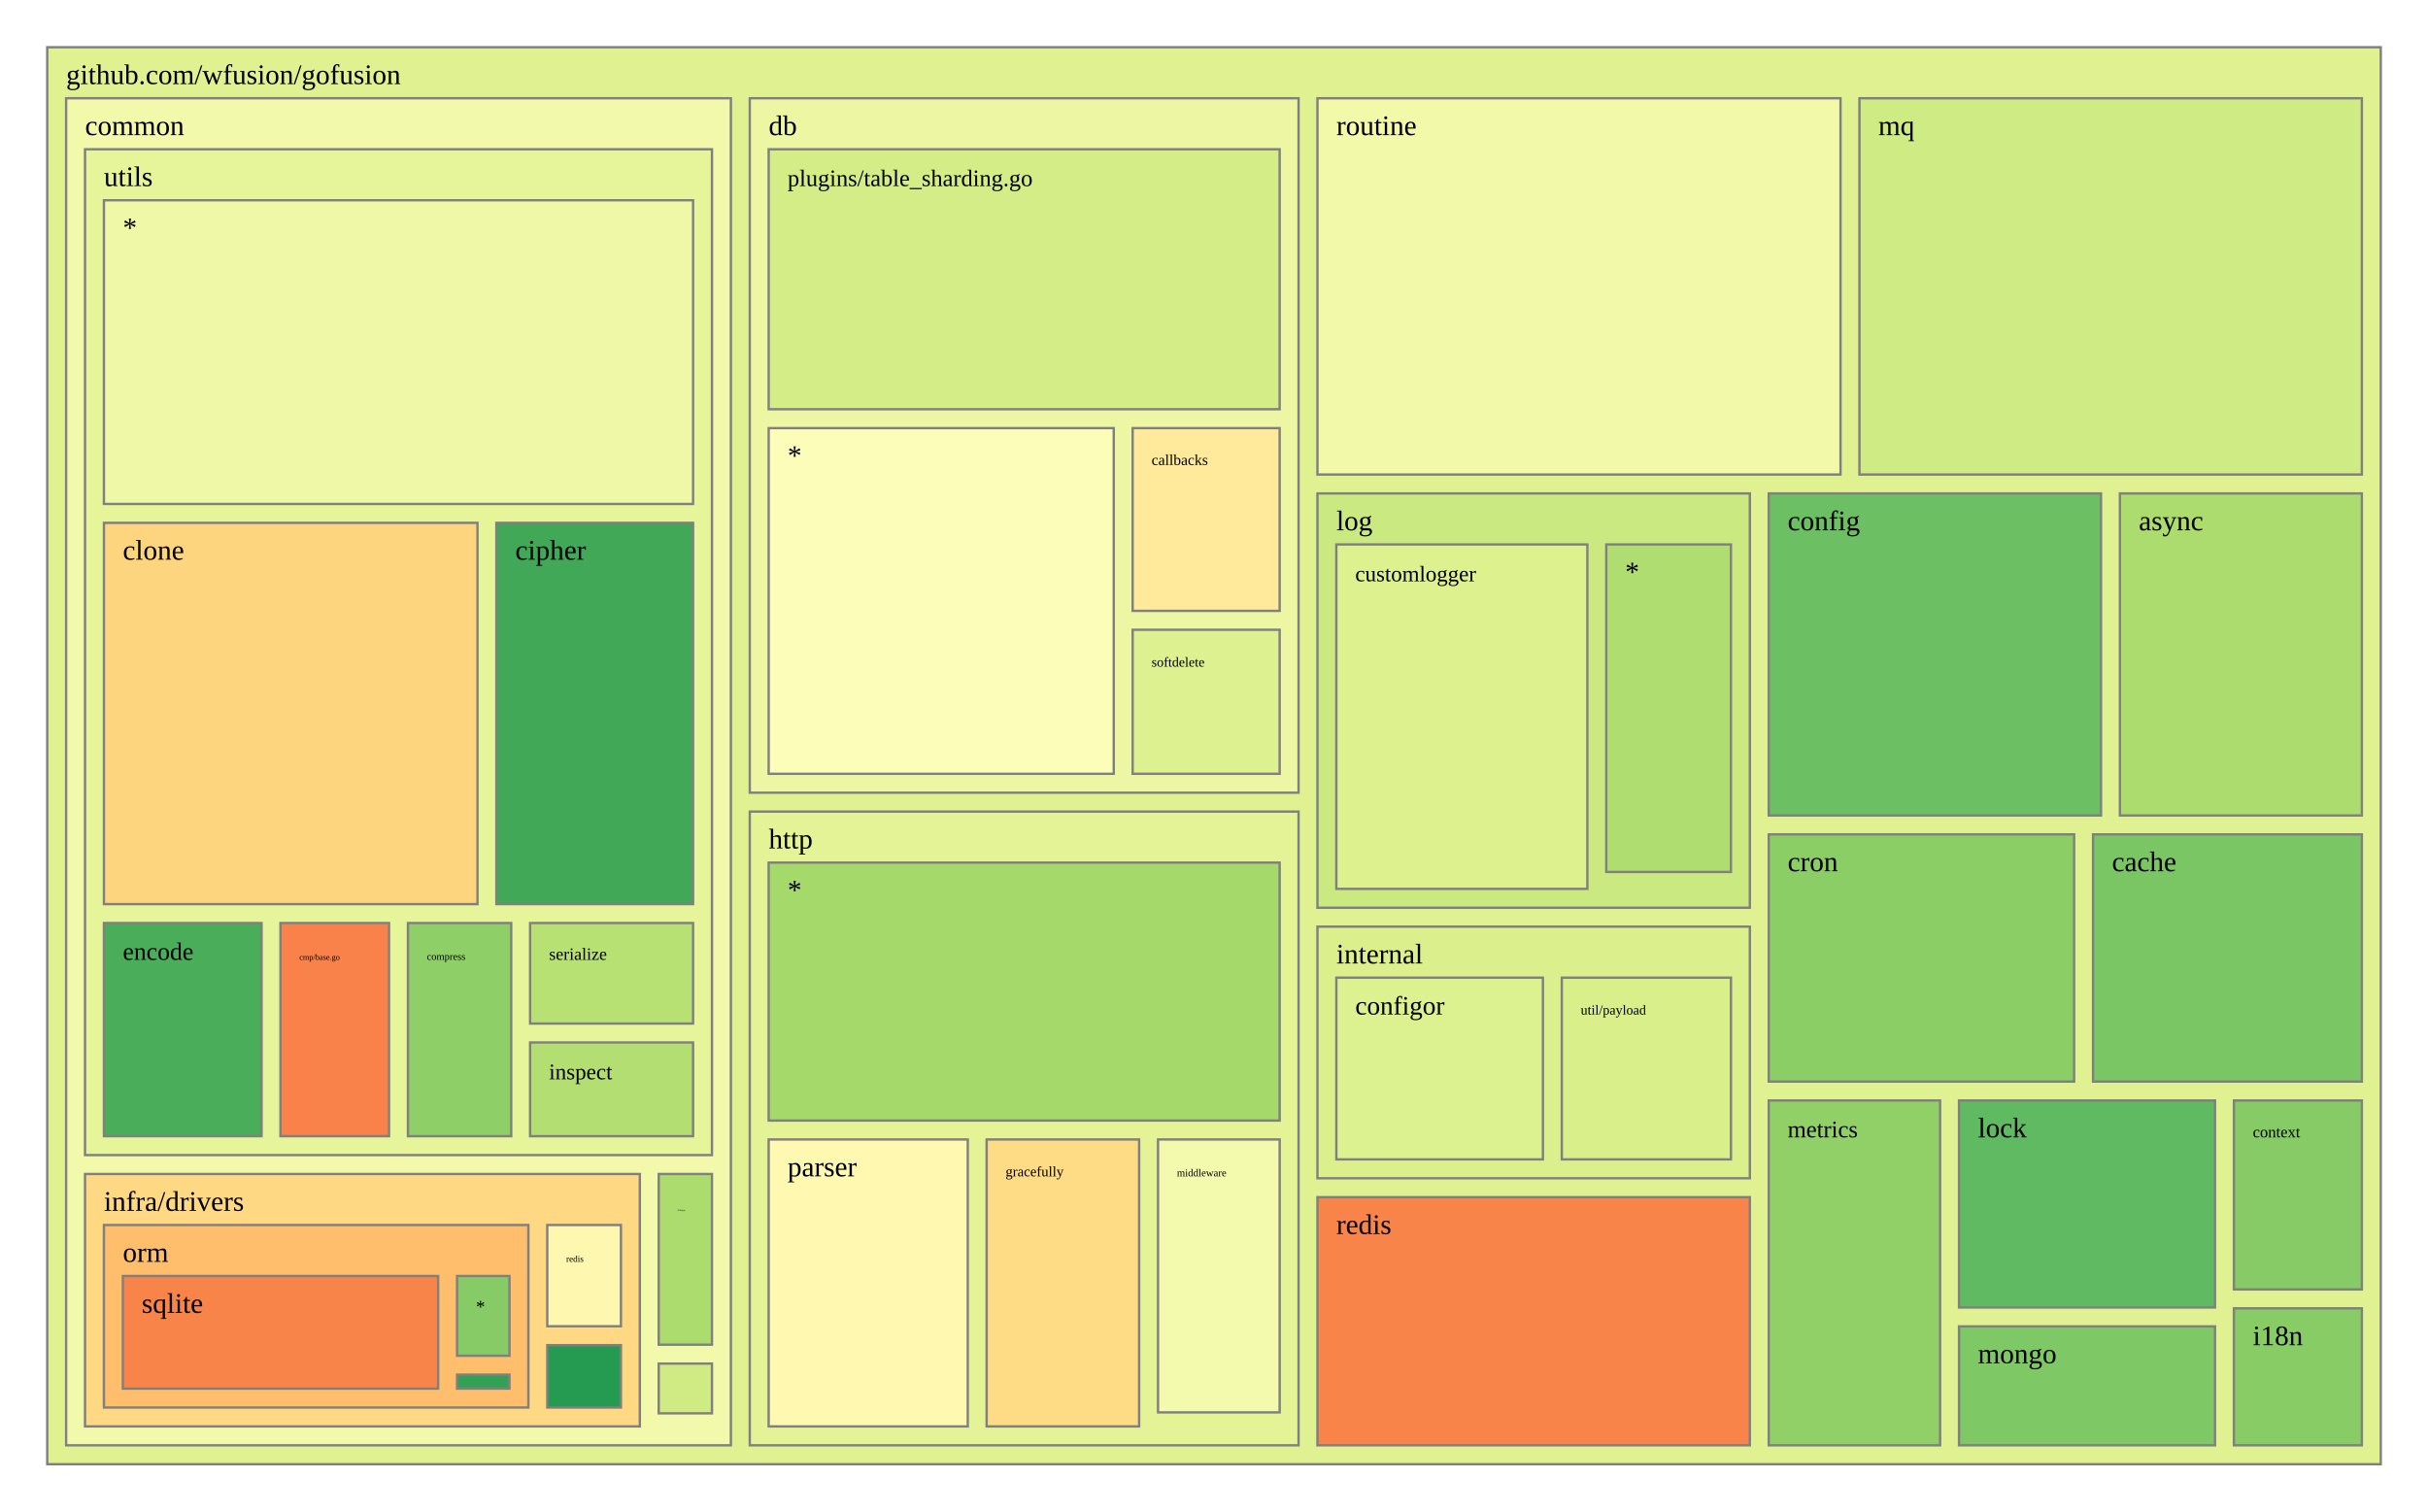
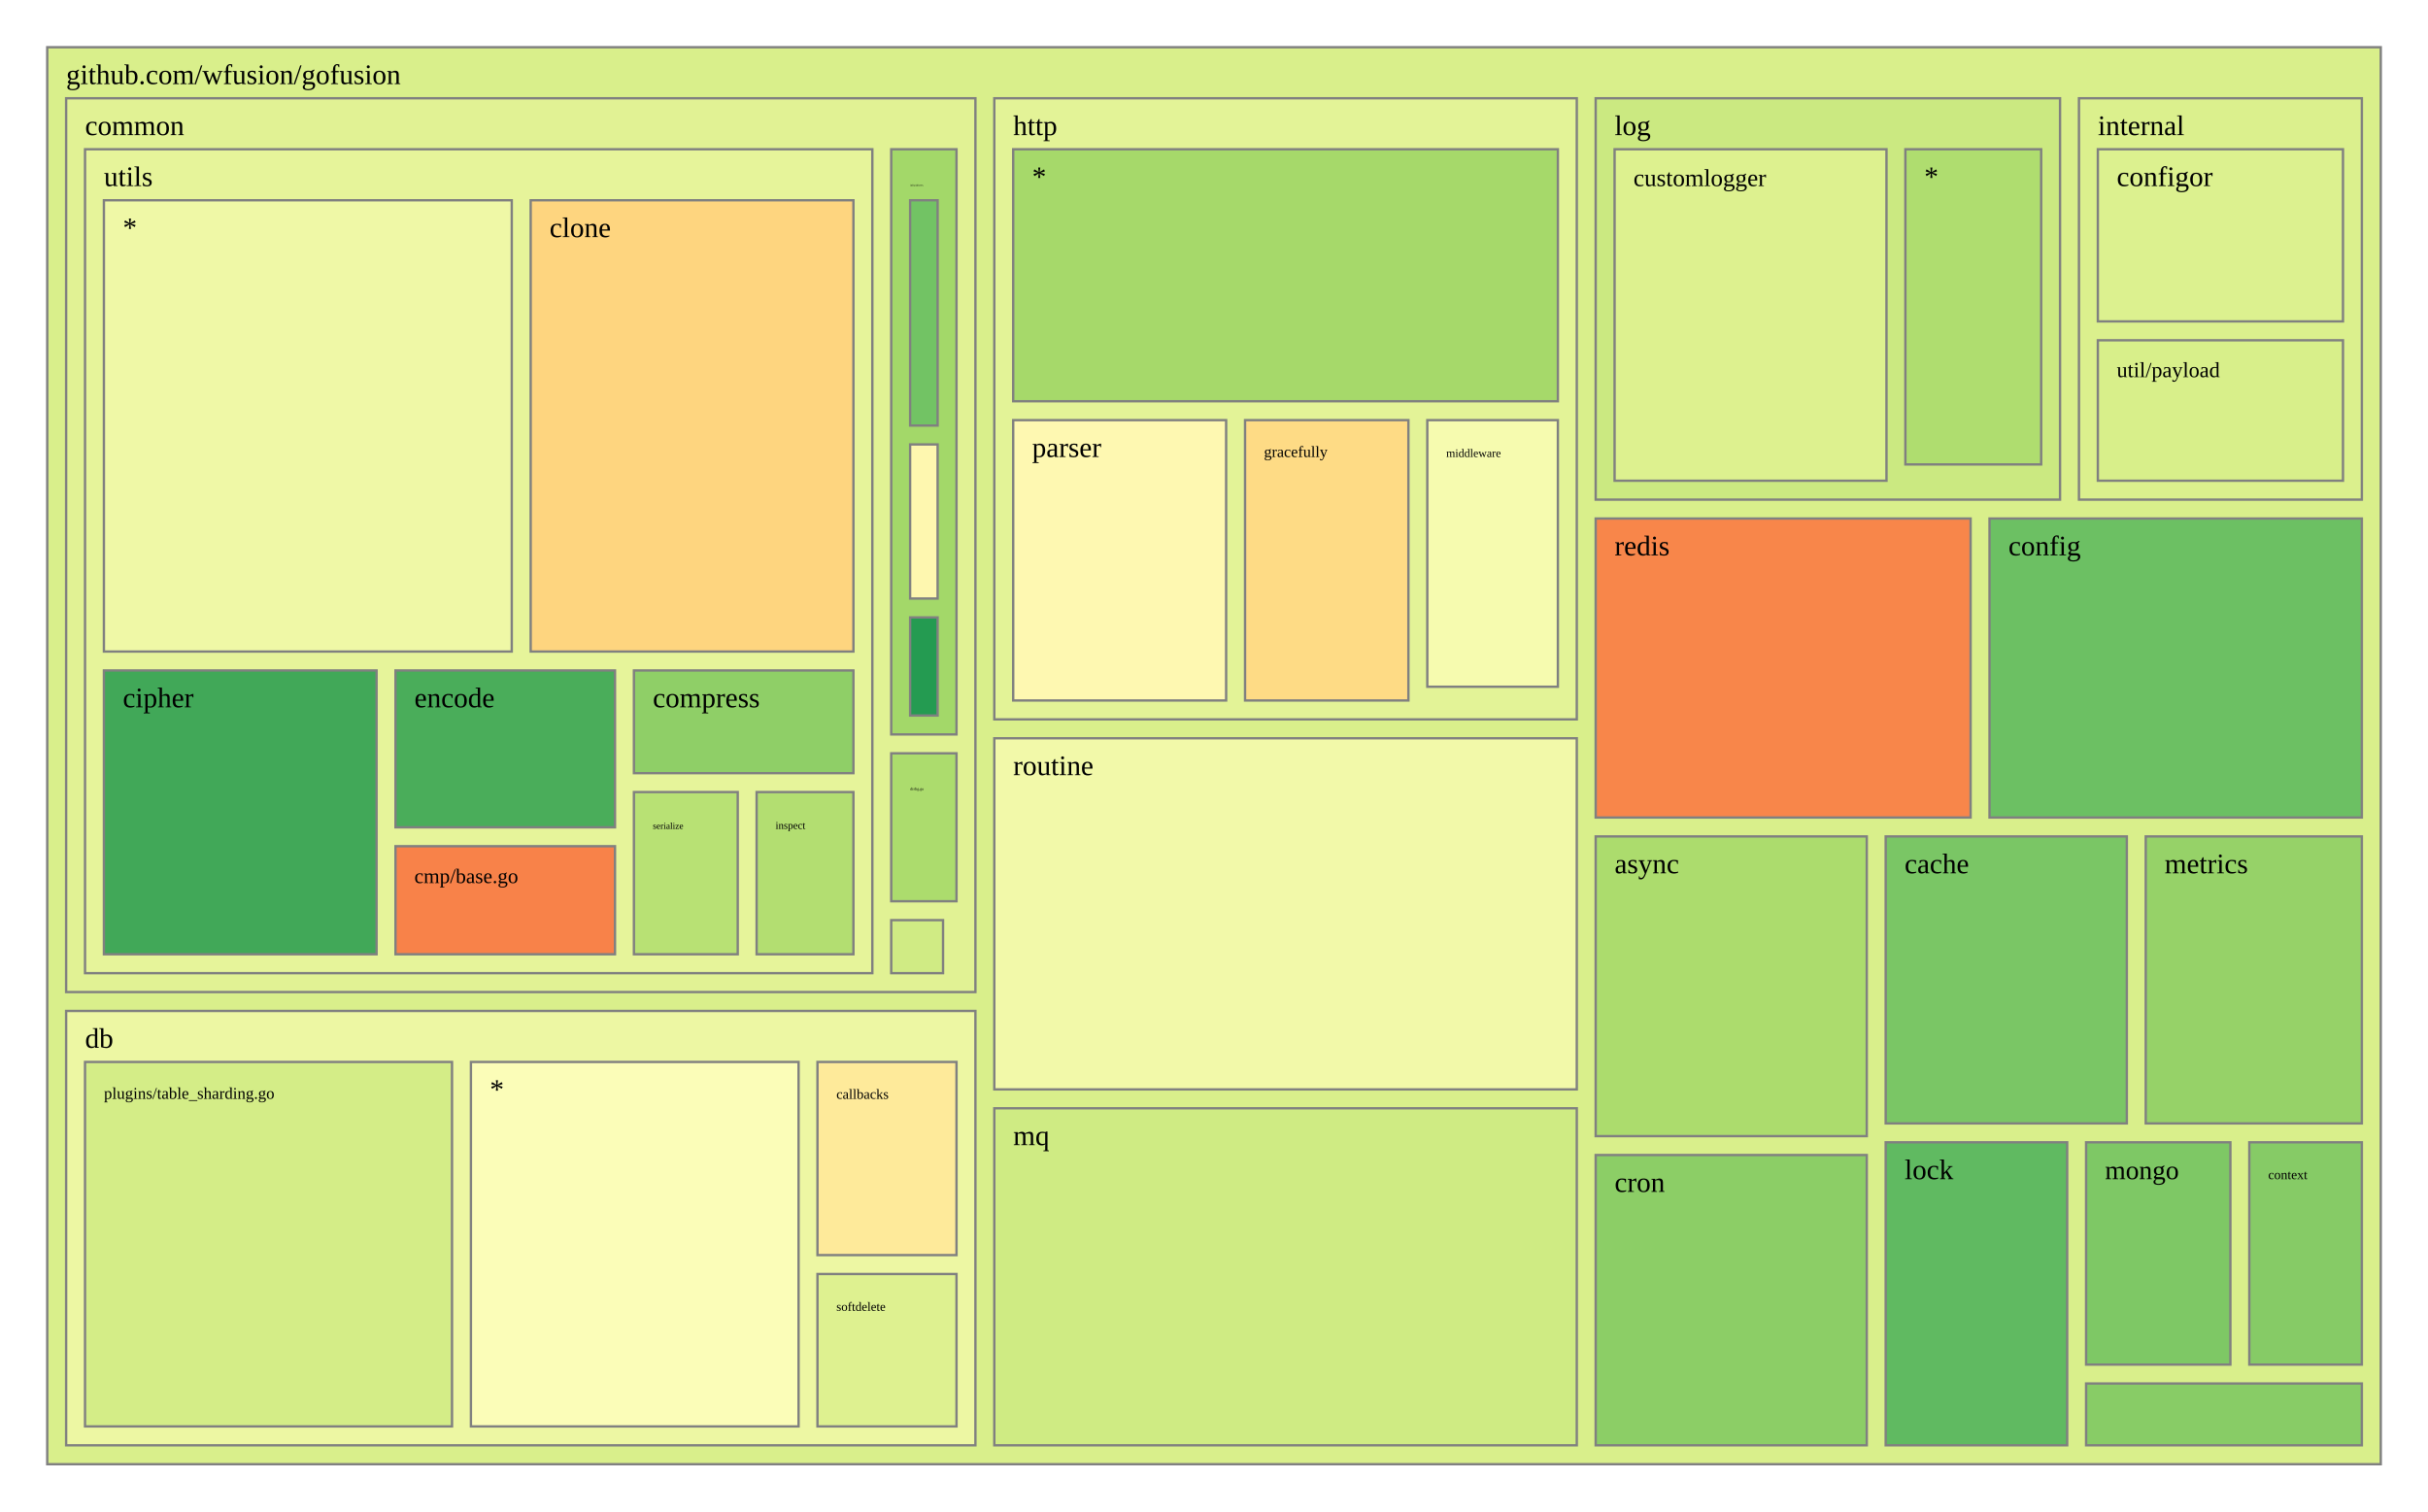
<svg xmlns="http://www.w3.org/2000/svg" viewBox="0 0 1028 640" style="background: white none repeat scroll 0% 0%;">
  <g>
-     <rect x="20" y="20" width="988" height="600" style="fill: rgba(223, 241, 145, 65535);opacity:1;fill-opacity:1;stroke:rgba(128,128,128,65535);stroke-width:1px;stroke-opacity:1;" />
+     <rect x="20" y="20" width="988" height="600" style="fill: rgba(217, 239, 139, 65535);opacity:1;fill-opacity:1;stroke:rgba(128,128,128,65535);stroke-width:1px;stroke-opacity:1;" />
    <text data-notex="1" text-anchor="start" transform="translate(28,35.6) scale(1)" style="font-family: Open Sans, verdana, arial, sans-serif !important; font-size: 12px; fill: rgb(0, 0, 0, 65535); fill-opacity: 1; white-space: pre;" data-math="N">github.com/wfusion/gofusion</text>
  </g>
  <g>
-     <rect x="897.553" y="208.938" width="102.447" height="136.363" style="fill: rgba(172, 220, 109, 65535);opacity:1;fill-opacity:1;stroke:rgba(128,128,128,65535);stroke-width:1px;stroke-opacity:1;" />
-     <text data-notex="1" text-anchor="start" transform="translate(905.5529,224.5378) scale(1)" style="font-family: Open Sans, verdana, arial, sans-serif !important; font-size: 12px; fill: rgb(0, 0, 0, 65535); fill-opacity: 1; white-space: pre;" data-math="N">async</text>
+     <rect x="675.6" y="354.169" width="114.783" height="126.911" style="fill: rgba(172, 220, 109, 65535);opacity:1;fill-opacity:1;stroke:rgba(128,128,128,65535);stroke-width:1px;stroke-opacity:1;" />
+     <text data-notex="1" text-anchor="start" transform="translate(683.5999,369.769) scale(1)" style="font-family: Open Sans, verdana, arial, sans-serif !important; font-size: 12px; fill: rgb(0, 0, 0, 65535); fill-opacity: 1; white-space: pre;" data-math="N">async</text>
  </g>
  <g>
-     <rect x="886.182" y="353.301" width="113.818" height="104.687" style="fill: rgba(122, 198, 101, 65535);opacity:1;fill-opacity:1;stroke:rgba(128,128,128,65535);stroke-width:1px;stroke-opacity:1;" />
-     <text data-notex="1" text-anchor="start" transform="translate(894.1815,368.9011) scale(1)" style="font-family: Open Sans, verdana, arial, sans-serif !important; font-size: 12px; fill: rgb(0, 0, 0, 65535); fill-opacity: 1; white-space: pre;" data-math="N">cache</text>
+     <rect x="798.383" y="354.169" width="102.106" height="121.525" style="fill: rgba(122, 198, 101, 65535);opacity:1;fill-opacity:1;stroke:rgba(128,128,128,65535);stroke-width:1px;stroke-opacity:1;" />
+     <text data-notex="1" text-anchor="start" transform="translate(806.3833,369.769) scale(1)" style="font-family: Open Sans, verdana, arial, sans-serif !important; font-size: 12px; fill: rgb(0, 0, 0, 65535); fill-opacity: 1; white-space: pre;" data-math="N">cache</text>
  </g>
  <g>
-     <rect x="28" y="41.6" width="281.449" height="570.4" style="fill: rgba(243, 249, 171, 65535);opacity:1;fill-opacity:1;stroke:rgba(128,128,128,65535);stroke-width:1px;stroke-opacity:1;" />
+     <rect x="28" y="41.6" width="384.983" height="378.473" style="fill: rgba(225, 242, 148, 65535);opacity:1;fill-opacity:1;stroke:rgba(128,128,128,65535);stroke-width:1px;stroke-opacity:1;" />
    <text data-notex="1" text-anchor="start" transform="translate(36,57.2) scale(1)" style="font-family: Open Sans, verdana, arial, sans-serif !important; font-size: 12px; fill: rgb(0, 0, 0, 65535); fill-opacity: 1; white-space: pre;" data-math="N">common</text>
  </g>
  <g>
-     <rect x="748.874" y="208.938" width="140.679" height="136.363" style="fill: rgba(108, 192, 99, 65535);opacity:1;fill-opacity:1;stroke:rgba(128,128,128,65535);stroke-width:1px;stroke-opacity:1;" />
-     <text data-notex="1" text-anchor="start" transform="translate(756.8741,224.5378) scale(1)" style="font-family: Open Sans, verdana, arial, sans-serif !important; font-size: 12px; fill: rgb(0, 0, 0, 65535); fill-opacity: 1; white-space: pre;" data-math="N">config</text>
+     <rect x="842.346" y="219.558" width="157.654" height="126.611" style="fill: rgba(108, 192, 99, 65535);opacity:1;fill-opacity:1;stroke:rgba(128,128,128,65535);stroke-width:1px;stroke-opacity:1;" />
+     <text data-notex="1" text-anchor="start" transform="translate(850.346,235.1579) scale(1)" style="font-family: Open Sans, verdana, arial, sans-serif !important; font-size: 12px; fill: rgb(0, 0, 0, 65535); fill-opacity: 1; white-space: pre;" data-math="N">config</text>
  </g>
  <g>
-     <rect x="945.822" y="465.988" width="54.178" height="80.007" style="fill: rgba(134, 203, 102, 65535);opacity:1;fill-opacity:1;stroke:rgba(128,128,128,65535);stroke-width:1px;stroke-opacity:1;" />
-     <text data-notex="1" text-anchor="start" transform="translate(953.822,481.5882) scale(0.568125)" style="font-family: Open Sans, verdana, arial, sans-serif !important; font-size: 12px; fill: rgb(0, 0, 0, 65535); fill-opacity: 1; white-space: pre;" data-math="N">context</text>
+     <rect x="952.336" y="483.694" width="47.664" height="94.131" style="fill: rgba(134, 203, 102, 65535);opacity:1;fill-opacity:1;stroke:rgba(128,128,128,65535);stroke-width:1px;stroke-opacity:1;" />
+     <text data-notex="1" text-anchor="start" transform="translate(960.3364,499.2944) scale(0.471185)" style="font-family: Open Sans, verdana, arial, sans-serif !important; font-size: 12px; fill: rgb(0, 0, 0, 65535); fill-opacity: 1; white-space: pre;" data-math="N">context</text>
  </g>
  <g>
-     <rect x="748.874" y="353.301" width="129.307" height="104.687" style="fill: rgba(140, 206, 102, 65535);opacity:1;fill-opacity:1;stroke:rgba(128,128,128,65535);stroke-width:1px;stroke-opacity:1;" />
-     <text data-notex="1" text-anchor="start" transform="translate(756.8741,368.9011) scale(1)" style="font-family: Open Sans, verdana, arial, sans-serif !important; font-size: 12px; fill: rgb(0, 0, 0, 65535); fill-opacity: 1; white-space: pre;" data-math="N">cron</text>
+     <rect x="675.6" y="489.08" width="114.783" height="122.92" style="fill: rgba(140, 206, 102, 65535);opacity:1;fill-opacity:1;stroke:rgba(128,128,128,65535);stroke-width:1px;stroke-opacity:1;" />
+     <text data-notex="1" text-anchor="start" transform="translate(683.5999,504.6802) scale(1)" style="font-family: Open Sans, verdana, arial, sans-serif !important; font-size: 12px; fill: rgb(0, 0, 0, 65535); fill-opacity: 1; white-space: pre;" data-math="N">cron</text>
  </g>
  <g>
-     <rect x="317.449" y="41.6" width="232.351" height="294.056" style="fill: rgba(237, 247, 163, 65535);opacity:1;fill-opacity:1;stroke:rgba(128,128,128,65535);stroke-width:1px;stroke-opacity:1;" />
-     <text data-notex="1" text-anchor="start" transform="translate(325.4491,57.2) scale(1)" style="font-family: Open Sans, verdana, arial, sans-serif !important; font-size: 12px; fill: rgb(0, 0, 0, 65535); fill-opacity: 1; white-space: pre;" data-math="N">db</text>
+     <rect x="28" y="428.073" width="384.983" height="183.927" style="fill: rgba(237, 247, 163, 65535);opacity:1;fill-opacity:1;stroke:rgba(128,128,128,65535);stroke-width:1px;stroke-opacity:1;" />
+     <text data-notex="1" text-anchor="start" transform="translate(36,443.673) scale(1)" style="font-family: Open Sans, verdana, arial, sans-serif !important; font-size: 12px; fill: rgb(0, 0, 0, 65535); fill-opacity: 1; white-space: pre;" data-math="N">db</text>
  </g>
  <g>
-     <rect x="317.449" y="343.656" width="232.351" height="268.344" style="fill: rgba(227, 243, 150, 65535);opacity:1;fill-opacity:1;stroke:rgba(128,128,128,65535);stroke-width:1px;stroke-opacity:1;" />
-     <text data-notex="1" text-anchor="start" transform="translate(325.4491,359.2555) scale(1)" style="font-family: Open Sans, verdana, arial, sans-serif !important; font-size: 12px; fill: rgb(0, 0, 0, 65535); fill-opacity: 1; white-space: pre;" data-math="N">http</text>
+     <rect x="420.983" y="41.6" width="246.617" height="263.011" style="fill: rgba(227, 243, 151, 65535);opacity:1;fill-opacity:1;stroke:rgba(128,128,128,65535);stroke-width:1px;stroke-opacity:1;" />
+     <text data-notex="1" text-anchor="start" transform="translate(428.9829,57.2) scale(1)" style="font-family: Open Sans, verdana, arial, sans-serif !important; font-size: 12px; fill: rgb(0, 0, 0, 65535); fill-opacity: 1; white-space: pre;" data-math="N">http</text>
  </g>
  <g>
-     <rect x="945.822" y="553.995" width="54.178" height="58.005" style="fill: rgba(136, 204, 102, 65535);opacity:1;fill-opacity:1;stroke:rgba(128,128,128,65535);stroke-width:1px;stroke-opacity:1;" />
-     <text data-notex="1" text-anchor="start" transform="translate(953.822,569.595) scale(0.994218)" style="font-family: Open Sans, verdana, arial, sans-serif !important; font-size: 12px; fill: rgb(0, 0, 0, 65535); fill-opacity: 1; white-space: pre;" data-math="N">i18n</text>
+     <rect x="883.237" y="585.825" width="116.763" height="26.175" style="fill: rgba(136, 204, 102, 65535);opacity:1;fill-opacity:1;stroke:rgba(128,128,128,65535);stroke-width:1px;stroke-opacity:1;" />
  </g>
  <g>
-     <rect x="557.8" y="392.373" width="183.074" height="106.554" style="fill: rgba(219, 240, 141, 65535);opacity:1;fill-opacity:1;stroke:rgba(128,128,128,65535);stroke-width:1px;stroke-opacity:1;" />
-     <text data-notex="1" text-anchor="start" transform="translate(565.8003,407.9728) scale(1)" style="font-family: Open Sans, verdana, arial, sans-serif !important; font-size: 12px; fill: rgb(0, 0, 0, 65535); fill-opacity: 1; white-space: pre;" data-math="N">internal</text>
+     <rect x="880.217" y="41.6" width="119.783" height="169.958" style="fill: rgba(219, 240, 141, 65535);opacity:1;fill-opacity:1;stroke:rgba(128,128,128,65535);stroke-width:1px;stroke-opacity:1;" />
+     <text data-notex="1" text-anchor="start" transform="translate(888.2173,57.2) scale(1)" style="font-family: Open Sans, verdana, arial, sans-serif !important; font-size: 12px; fill: rgb(0, 0, 0, 65535); fill-opacity: 1; white-space: pre;" data-math="N">internal</text>
  </g>
  <g>
-     <rect x="829.43" y="465.988" width="108.392" height="87.649" style="fill: rgba(96, 186, 97, 65535);opacity:1;fill-opacity:1;stroke:rgba(128,128,128,65535);stroke-width:1px;stroke-opacity:1;" />
-     <text data-notex="1" text-anchor="start" transform="translate(837.4298,481.5882) scale(1)" style="font-family: Open Sans, verdana, arial, sans-serif !important; font-size: 12px; fill: rgb(0, 0, 0, 65535); fill-opacity: 1; white-space: pre;" data-math="N">lock</text>
+     <rect x="798.383" y="483.694" width="76.853" height="128.306" style="fill: rgba(96, 186, 97, 65535);opacity:1;fill-opacity:1;stroke:rgba(128,128,128,65535);stroke-width:1px;stroke-opacity:1;" />
+     <text data-notex="1" text-anchor="start" transform="translate(806.3833,499.2944) scale(1)" style="font-family: Open Sans, verdana, arial, sans-serif !important; font-size: 12px; fill: rgb(0, 0, 0, 65535); fill-opacity: 1; white-space: pre;" data-math="N">lock</text>
  </g>
  <g>
-     <rect x="557.8" y="208.938" width="183.074" height="175.435" style="fill: rgba(203, 233, 129, 65535);opacity:1;fill-opacity:1;stroke:rgba(128,128,128,65535);stroke-width:1px;stroke-opacity:1;" />
-     <text data-notex="1" text-anchor="start" transform="translate(565.8003,224.5378) scale(1)" style="font-family: Open Sans, verdana, arial, sans-serif !important; font-size: 12px; fill: rgb(0, 0, 0, 65535); fill-opacity: 1; white-space: pre;" data-math="N">log</text>
+     <rect x="675.6" y="41.6" width="196.617" height="169.958" style="fill: rgba(203, 233, 129, 65535);opacity:1;fill-opacity:1;stroke:rgba(128,128,128,65535);stroke-width:1px;stroke-opacity:1;" />
+     <text data-notex="1" text-anchor="start" transform="translate(683.5999,57.2) scale(1)" style="font-family: Open Sans, verdana, arial, sans-serif !important; font-size: 12px; fill: rgb(0, 0, 0, 65535); fill-opacity: 1; white-space: pre;" data-math="N">log</text>
  </g>
  <g>
-     <rect x="748.874" y="465.988" width="72.556" height="146.012" style="fill: rgba(145, 208, 103, 65535);opacity:1;fill-opacity:1;stroke:rgba(128,128,128,65535);stroke-width:1px;stroke-opacity:1;" />
-     <text data-notex="1" text-anchor="start" transform="translate(756.8741,481.5882) scale(0.841603)" style="font-family: Open Sans, verdana, arial, sans-serif !important; font-size: 12px; fill: rgb(0, 0, 0, 65535); fill-opacity: 1; white-space: pre;" data-math="N">metrics</text>
+     <rect x="908.489" y="354.169" width="91.511" height="121.525" style="fill: rgba(150, 210, 104, 65535);opacity:1;fill-opacity:1;stroke:rgba(128,128,128,65535);stroke-width:1px;stroke-opacity:1;" />
+     <text data-notex="1" text-anchor="start" transform="translate(916.4888,369.769) scale(1)" style="font-family: Open Sans, verdana, arial, sans-serif !important; font-size: 12px; fill: rgb(0, 0, 0, 65535); fill-opacity: 1; white-space: pre;" data-math="N">metrics</text>
  </g>
  <g>
-     <rect x="829.43" y="561.638" width="108.392" height="50.362" style="fill: rgba(126, 200, 101, 65535);opacity:1;fill-opacity:1;stroke:rgba(128,128,128,65535);stroke-width:1px;stroke-opacity:1;" />
-     <text data-notex="1" text-anchor="start" transform="translate(837.4298,577.2376) scale(1)" style="font-family: Open Sans, verdana, arial, sans-serif !important; font-size: 12px; fill: rgb(0, 0, 0, 65535); fill-opacity: 1; white-space: pre;" data-math="N">mongo</text>
+     <rect x="883.237" y="483.694" width="61.1" height="94.131" style="fill: rgba(126, 200, 101, 65535);opacity:1;fill-opacity:1;stroke:rgba(128,128,128,65535);stroke-width:1px;stroke-opacity:1;" />
+     <text data-notex="1" text-anchor="start" transform="translate(891.2367,499.2944) scale(0.939577)" style="font-family: Open Sans, verdana, arial, sans-serif !important; font-size: 12px; fill: rgb(0, 0, 0, 65535); fill-opacity: 1; white-space: pre;" data-math="N">mongo</text>
  </g>
  <g>
-     <rect x="787.27" y="41.6" width="212.73" height="159.338" style="fill: rgba(207, 235, 131, 65535);opacity:1;fill-opacity:1;stroke:rgba(128,128,128,65535);stroke-width:1px;stroke-opacity:1;" />
-     <text data-notex="1" text-anchor="start" transform="translate(795.2696,57.2) scale(1)" style="font-family: Open Sans, verdana, arial, sans-serif !important; font-size: 12px; fill: rgb(0, 0, 0, 65535); fill-opacity: 1; white-space: pre;" data-math="N">mq</text>
+     <rect x="420.983" y="469.289" width="246.617" height="142.711" style="fill: rgba(207, 235, 131, 65535);opacity:1;fill-opacity:1;stroke:rgba(128,128,128,65535);stroke-width:1px;stroke-opacity:1;" />
+     <text data-notex="1" text-anchor="start" transform="translate(428.9829,484.8888) scale(1)" style="font-family: Open Sans, verdana, arial, sans-serif !important; font-size: 12px; fill: rgb(0, 0, 0, 65535); fill-opacity: 1; white-space: pre;" data-math="N">mq</text>
  </g>
  <g>
-     <rect x="557.8" y="506.927" width="183.074" height="105.073" style="fill: rgba(248, 132, 73, 65535);opacity:1;fill-opacity:1;stroke:rgba(128,128,128,65535);stroke-width:1px;stroke-opacity:1;" />
-     <text data-notex="1" text-anchor="start" transform="translate(565.8003,522.527) scale(1)" style="font-family: Open Sans, verdana, arial, sans-serif !important; font-size: 12px; fill: rgb(0, 0, 0, 65535); fill-opacity: 1; white-space: pre;" data-math="N">redis</text>
+     <rect x="675.6" y="219.558" width="158.746" height="126.611" style="fill: rgba(248, 134, 74, 65535);opacity:1;fill-opacity:1;stroke:rgba(128,128,128,65535);stroke-width:1px;stroke-opacity:1;" />
+     <text data-notex="1" text-anchor="start" transform="translate(683.5999,235.1579) scale(1)" style="font-family: Open Sans, verdana, arial, sans-serif !important; font-size: 12px; fill: rgb(0, 0, 0, 65535); fill-opacity: 1; white-space: pre;" data-math="N">redis</text>
  </g>
  <g>
-     <rect x="557.8" y="41.6" width="221.469" height="159.338" style="fill: rgba(242, 249, 169, 65535);opacity:1;fill-opacity:1;stroke:rgba(128,128,128,65535);stroke-width:1px;stroke-opacity:1;" />
-     <text data-notex="1" text-anchor="start" transform="translate(565.8003,57.2) scale(1)" style="font-family: Open Sans, verdana, arial, sans-serif !important; font-size: 12px; fill: rgb(0, 0, 0, 65535); fill-opacity: 1; white-space: pre;" data-math="N">routine</text>
+     <rect x="420.983" y="312.611" width="246.617" height="148.678" style="fill: rgba(242, 249, 169, 65535);opacity:1;fill-opacity:1;stroke:rgba(128,128,128,65535);stroke-width:1px;stroke-opacity:1;" />
+     <text data-notex="1" text-anchor="start" transform="translate(428.9829,328.2107) scale(1)" style="font-family: Open Sans, verdana, arial, sans-serif !important; font-size: 12px; fill: rgb(0, 0, 0, 65535); fill-opacity: 1; white-space: pre;" data-math="N">routine</text>
  </g>
  <g>
-     <rect x="278.902" y="497.106" width="22.547" height="72.287" style="fill: rgba(172, 220, 109, 65535);opacity:1;fill-opacity:1;stroke:rgba(128,128,128,65535);stroke-width:1px;stroke-opacity:1;" />
-     <text data-notex="1" text-anchor="start" transform="translate(286.9023,512.7061) scale(0.075773)" style="font-family: Open Sans, verdana, arial, sans-serif !important; font-size: 12px; fill: rgb(0, 0, 0, 65535); fill-opacity: 1; white-space: pre;" data-math="N">di/dig.go</text>
+     <rect x="377.34" y="318.979" width="27.642" height="62.644" style="fill: rgba(172, 220, 109, 65535);opacity:1;fill-opacity:1;stroke:rgba(128,128,128,65535);stroke-width:1px;stroke-opacity:1;" />
+     <text data-notex="1" text-anchor="start" transform="translate(385.3404,334.5793) scale(0.134751)" style="font-family: Open Sans, verdana, arial, sans-serif !important; font-size: 12px; fill: rgb(0, 0, 0, 65535); fill-opacity: 1; white-space: pre;" data-math="N">di/dig.go</text>
  </g>
  <g>
-     <rect x="278.902" y="577.393" width="22.547" height="21.07" style="fill: rgba(208, 235, 132, 65535);opacity:1;fill-opacity:1;stroke:rgba(128,128,128,65535);stroke-width:1px;stroke-opacity:1;" />
+     <rect x="377.34" y="389.623" width="21.94" height="22.45" style="fill: rgba(208, 235, 132, 65535);opacity:1;fill-opacity:1;stroke:rgba(128,128,128,65535);stroke-width:1px;stroke-opacity:1;" />
  </g>
  <g>
-     <rect x="36" y="497.106" width="234.902" height="106.894" style="fill: rgba(254, 216, 131, 65535);opacity:1;fill-opacity:1;stroke:rgba(128,128,128,65535);stroke-width:1px;stroke-opacity:1;" />
-     <text data-notex="1" text-anchor="start" transform="translate(44,512.7061) scale(1)" style="font-family: Open Sans, verdana, arial, sans-serif !important; font-size: 12px; fill: rgb(0, 0, 0, 65535); fill-opacity: 1; white-space: pre;" data-math="N">infra/drivers</text>
+     <rect x="377.34" y="63.2" width="27.642" height="247.779" style="fill: rgba(163, 216, 105, 65535);opacity:1;fill-opacity:1;stroke:rgba(128,128,128,65535);stroke-width:1px;stroke-opacity:1;" />
+     <text data-notex="1" text-anchor="start" transform="translate(385.3404,78.8) scale(0.093289)" style="font-family: Open Sans, verdana, arial, sans-serif !important; font-size: 12px; fill: rgb(0, 0, 0, 65535); fill-opacity: 1; white-space: pre;" data-math="N">infra/drivers</text>
  </g>
  <g>
-     <rect x="36" y="63.2" width="265.449" height="425.906" style="fill: rgba(230, 244, 154, 65535);opacity:1;fill-opacity:1;stroke:rgba(128,128,128,65535);stroke-width:1px;stroke-opacity:1;" />
+     <rect x="36" y="63.2" width="333.34" height="348.873" style="fill: rgba(230, 244, 154, 65535);opacity:1;fill-opacity:1;stroke:rgba(128,128,128,65535);stroke-width:1px;stroke-opacity:1;" />
    <text data-notex="1" text-anchor="start" transform="translate(44,78.8) scale(1)" style="font-family: Open Sans, verdana, arial, sans-serif !important; font-size: 12px; fill: rgb(0, 0, 0, 65535); fill-opacity: 1; white-space: pre;" data-math="N">utils</text>
  </g>
  <g>
-     <rect x="479.562" y="181.282" width="62.238" height="77.386" style="fill: rgba(254, 234, 154, 65535);opacity:1;fill-opacity:1;stroke:rgba(128,128,128,65535);stroke-width:1px;stroke-opacity:1;" />
-     <text data-notex="1" text-anchor="start" transform="translate(487.5619,196.8818) scale(0.535167)" style="font-family: Open Sans, verdana, arial, sans-serif !important; font-size: 12px; fill: rgb(0, 0, 0, 65535); fill-opacity: 1; white-space: pre;" data-math="N">callbacks</text>
+     <rect x="346.111" y="449.673" width="58.872" height="81.785" style="fill: rgba(254, 234, 154, 65535);opacity:1;fill-opacity:1;stroke:rgba(128,128,128,65535);stroke-width:1px;stroke-opacity:1;" />
+     <text data-notex="1" text-anchor="start" transform="translate(354.1107,465.273) scale(0.496206)" style="font-family: Open Sans, verdana, arial, sans-serif !important; font-size: 12px; fill: rgb(0, 0, 0, 65535); fill-opacity: 1; white-space: pre;" data-math="N">callbacks</text>
  </g>
  <g>
-     <rect x="325.449" y="63.2" width="216.351" height="110.082" style="fill: rgba(212, 237, 135, 65535);opacity:1;fill-opacity:1;stroke:rgba(128,128,128,65535);stroke-width:1px;stroke-opacity:1;" />
-     <text data-notex="1" text-anchor="start" transform="translate(333.4491,78.8) scale(0.834797)" style="font-family: Open Sans, verdana, arial, sans-serif !important; font-size: 12px; fill: rgb(0, 0, 0, 65535); fill-opacity: 1; white-space: pre;" data-math="N">plugins/table_sharding.go</text>
+     <rect x="36" y="449.673" width="155.384" height="154.327" style="fill: rgba(212, 237, 135, 65535);opacity:1;fill-opacity:1;stroke:rgba(128,128,128,65535);stroke-width:1px;stroke-opacity:1;" />
+     <text data-notex="1" text-anchor="start" transform="translate(44,465.273) scale(0.580766)" style="font-family: Open Sans, verdana, arial, sans-serif !important; font-size: 12px; fill: rgb(0, 0, 0, 65535); fill-opacity: 1; white-space: pre;" data-math="N">plugins/table_sharding.go</text>
  </g>
  <g>
-     <rect x="479.562" y="266.668" width="62.238" height="60.988" style="fill: rgba(222, 241, 144, 65535);opacity:1;fill-opacity:1;stroke:rgba(128,128,128,65535);stroke-width:1px;stroke-opacity:1;" />
-     <text data-notex="1" text-anchor="start" transform="translate(487.5619,282.268) scale(0.48165)" style="font-family: Open Sans, verdana, arial, sans-serif !important; font-size: 12px; fill: rgb(0, 0, 0, 65535); fill-opacity: 1; white-space: pre;" data-math="N">softdelete</text>
+     <rect x="346.111" y="539.458" width="58.872" height="64.542" style="fill: rgba(222, 241, 144, 65535);opacity:1;fill-opacity:1;stroke:rgba(128,128,128,65535);stroke-width:1px;stroke-opacity:1;" />
+     <text data-notex="1" text-anchor="start" transform="translate(354.1107,555.0582) scale(0.446585)" style="font-family: Open Sans, verdana, arial, sans-serif !important; font-size: 12px; fill: rgb(0, 0, 0, 65535); fill-opacity: 1; white-space: pre;" data-math="N">softdelete</text>
  </g>
  <g>
-     <rect x="325.449" y="181.282" width="146.113" height="146.374" style="fill: rgba(251, 253, 184, 65535);opacity:1;fill-opacity:1;stroke:rgba(128,128,128,65535);stroke-width:1px;stroke-opacity:1;" />
-     <text data-notex="1" text-anchor="start" transform="translate(333.4491,196.8818) scale(1)" style="font-family: Open Sans, verdana, arial, sans-serif !important; font-size: 12px; fill: rgb(0, 0, 0, 65535); fill-opacity: 1; white-space: pre;" data-math="N">*</text>
+     <rect x="199.384" y="449.673" width="138.727" height="154.327" style="fill: rgba(251, 253, 184, 65535);opacity:1;fill-opacity:1;stroke:rgba(128,128,128,65535);stroke-width:1px;stroke-opacity:1;" />
+     <text data-notex="1" text-anchor="start" transform="translate(207.3837,465.273) scale(1)" style="font-family: Open Sans, verdana, arial, sans-serif !important; font-size: 12px; fill: rgb(0, 0, 0, 65535); fill-opacity: 1; white-space: pre;" data-math="N">*</text>
  </g>
  <g>
-     <rect x="417.74" y="482.494" width="64.557" height="121.506" style="fill: rgba(254, 219, 133, 65535);opacity:1;fill-opacity:1;stroke:rgba(128,128,128,65535);stroke-width:1px;stroke-opacity:1;" />
-     <text data-notex="1" text-anchor="start" transform="translate(425.7397,498.0942) scale(0.505807)" style="font-family: Open Sans, verdana, arial, sans-serif !important; font-size: 12px; fill: rgb(0, 0, 0, 65535); fill-opacity: 1; white-space: pre;" data-math="N">gracefully</text>
+     <rect x="527.142" y="177.904" width="69.171" height="118.706" style="fill: rgba(254, 219, 133, 65535);opacity:1;fill-opacity:1;stroke:rgba(128,128,128,65535);stroke-width:1px;stroke-opacity:1;" />
+     <text data-notex="1" text-anchor="start" transform="translate(535.142,193.5044) scale(0.553866)" style="font-family: Open Sans, verdana, arial, sans-serif !important; font-size: 12px; fill: rgb(0, 0, 0, 65535); fill-opacity: 1; white-space: pre;" data-math="N">gracefully</text>
  </g>
  <g>
-     <rect x="490.297" y="482.494" width="51.503" height="115.559" style="fill: rgba(244, 250, 173, 65535);opacity:1;fill-opacity:1;stroke:rgba(128,128,128,65535);stroke-width:1px;stroke-opacity:1;" />
-     <text data-notex="1" text-anchor="start" transform="translate(498.2971,498.0942) scale(0.369825)" style="font-family: Open Sans, verdana, arial, sans-serif !important; font-size: 12px; fill: rgb(0, 0, 0, 65535); fill-opacity: 1; white-space: pre;" data-math="N">middleware</text>
+     <rect x="604.313" y="177.904" width="55.287" height="112.888" style="fill: rgba(246, 251, 175, 65535);opacity:1;fill-opacity:1;stroke:rgba(128,128,128,65535);stroke-width:1px;stroke-opacity:1;" />
+     <text data-notex="1" text-anchor="start" transform="translate(612.3131,193.5044) scale(0.409237)" style="font-family: Open Sans, verdana, arial, sans-serif !important; font-size: 12px; fill: rgb(0, 0, 0, 65535); fill-opacity: 1; white-space: pre;" data-math="N">middleware</text>
  </g>
  <g>
-     <rect x="325.449" y="482.494" width="84.291" height="121.506" style="fill: rgba(254, 248, 177, 65535);opacity:1;fill-opacity:1;stroke:rgba(128,128,128,65535);stroke-width:1px;stroke-opacity:1;" />
-     <text data-notex="1" text-anchor="start" transform="translate(333.4491,498.0942) scale(1)" style="font-family: Open Sans, verdana, arial, sans-serif !important; font-size: 12px; fill: rgb(0, 0, 0, 65535); fill-opacity: 1; white-space: pre;" data-math="N">parser</text>
+     <rect x="428.983" y="177.904" width="90.159" height="118.706" style="fill: rgba(254, 248, 177, 65535);opacity:1;fill-opacity:1;stroke:rgba(128,128,128,65535);stroke-width:1px;stroke-opacity:1;" />
+     <text data-notex="1" text-anchor="start" transform="translate(436.9829,193.5044) scale(1)" style="font-family: Open Sans, verdana, arial, sans-serif !important; font-size: 12px; fill: rgb(0, 0, 0, 65535); fill-opacity: 1; white-space: pre;" data-math="N">parser</text>
  </g>
  <g>
-     <rect x="325.449" y="365.256" width="216.351" height="109.239" style="fill: rgba(165, 217, 106, 65535);opacity:1;fill-opacity:1;stroke:rgba(128,128,128,65535);stroke-width:1px;stroke-opacity:1;" />
-     <text data-notex="1" text-anchor="start" transform="translate(333.4491,380.8555) scale(1)" style="font-family: Open Sans, verdana, arial, sans-serif !important; font-size: 12px; fill: rgb(0, 0, 0, 65535); fill-opacity: 1; white-space: pre;" data-math="N">*</text>
+     <rect x="428.983" y="63.2" width="230.617" height="106.704" style="fill: rgba(166, 217, 106, 65535);opacity:1;fill-opacity:1;stroke:rgba(128,128,128,65535);stroke-width:1px;stroke-opacity:1;" />
+     <text data-notex="1" text-anchor="start" transform="translate(436.9829,78.8) scale(1)" style="font-family: Open Sans, verdana, arial, sans-serif !important; font-size: 12px; fill: rgb(0, 0, 0, 65535); fill-opacity: 1; white-space: pre;" data-math="N">*</text>
  </g>
  <g>
-     <rect x="565.8" y="413.973" width="87.461" height="76.954" style="fill: rgba(220, 241, 143, 65535);opacity:1;fill-opacity:1;stroke:rgba(128,128,128,65535);stroke-width:1px;stroke-opacity:1;" />
-     <text data-notex="1" text-anchor="start" transform="translate(573.8003,429.5728) scale(0.930475)" style="font-family: Open Sans, verdana, arial, sans-serif !important; font-size: 12px; fill: rgb(0, 0, 0, 65535); fill-opacity: 1; white-space: pre;" data-math="N">configor</text>
+     <rect x="888.217" y="63.2" width="103.783" height="72.893" style="fill: rgba(220, 241, 143, 65535);opacity:1;fill-opacity:1;stroke:rgba(128,128,128,65535);stroke-width:1px;stroke-opacity:1;" />
+     <text data-notex="1" text-anchor="start" transform="translate(896.2173,78.8) scale(1)" style="font-family: Open Sans, verdana, arial, sans-serif !important; font-size: 12px; fill: rgb(0, 0, 0, 65535); fill-opacity: 1; white-space: pre;" data-math="N">configor</text>
  </g>
  <g>
-     <rect x="661.261" y="413.973" width="71.613" height="76.954" style="fill: rgba(216, 239, 138, 65535);opacity:1;fill-opacity:1;stroke:rgba(128,128,128,65535);stroke-width:1px;stroke-opacity:1;" />
-     <text data-notex="1" text-anchor="start" transform="translate(669.2608,429.5728) scale(0.482754)" style="font-family: Open Sans, verdana, arial, sans-serif !important; font-size: 12px; fill: rgb(0, 0, 0, 65535); fill-opacity: 1; white-space: pre;" data-math="N">util/payload</text>
+     <rect x="888.217" y="144.093" width="103.783" height="59.464" style="fill: rgba(216, 239, 138, 65535);opacity:1;fill-opacity:1;stroke:rgba(128,128,128,65535);stroke-width:1px;stroke-opacity:1;" />
+     <text data-notex="1" text-anchor="start" transform="translate(896.2173,159.6934) scale(0.762002)" style="font-family: Open Sans, verdana, arial, sans-serif !important; font-size: 12px; fill: rgb(0, 0, 0, 65535); fill-opacity: 1; white-space: pre;" data-math="N">util/payload</text>
  </g>
  <g>
-     <rect x="565.8" y="230.538" width="106.281" height="145.835" style="fill: rgba(221, 241, 143, 65535);opacity:1;fill-opacity:1;stroke:rgba(128,128,128,65535);stroke-width:1px;stroke-opacity:1;" />
-     <text data-notex="1" text-anchor="start" transform="translate(573.8003,246.1378) scale(0.783689)" style="font-family: Open Sans, verdana, arial, sans-serif !important; font-size: 12px; fill: rgb(0, 0, 0, 65535); fill-opacity: 1; white-space: pre;" data-math="N">customlogger</text>
+     <rect x="683.6" y="63.2" width="115.122" height="140.358" style="fill: rgba(221, 241, 143, 65535);opacity:1;fill-opacity:1;stroke:rgba(128,128,128,65535);stroke-width:1px;stroke-opacity:1;" />
+     <text data-notex="1" text-anchor="start" transform="translate(691.5999,78.8) scale(0.860432)" style="font-family: Open Sans, verdana, arial, sans-serif !important; font-size: 12px; fill: rgb(0, 0, 0, 65535); fill-opacity: 1; white-space: pre;" data-math="N">customlogger</text>
  </g>
  <g>
-     <rect x="680.081" y="230.538" width="52.793" height="138.68" style="fill: rgba(175, 221, 111, 65535);opacity:1;fill-opacity:1;stroke:rgba(128,128,128,65535);stroke-width:1px;stroke-opacity:1;" />
-     <text data-notex="1" text-anchor="start" transform="translate(688.0813,246.1378) scale(1)" style="font-family: Open Sans, verdana, arial, sans-serif !important; font-size: 12px; fill: rgb(0, 0, 0, 65535); fill-opacity: 1; white-space: pre;" data-math="N">*</text>
+     <rect x="806.722" y="63.2" width="57.496" height="133.458" style="fill: rgba(175, 221, 111, 65535);opacity:1;fill-opacity:1;stroke:rgba(128,128,128,65535);stroke-width:1px;stroke-opacity:1;" />
+     <text data-notex="1" text-anchor="start" transform="translate(814.7216,78.8) scale(1)" style="font-family: Open Sans, verdana, arial, sans-serif !important; font-size: 12px; fill: rgb(0, 0, 0, 65535); fill-opacity: 1; white-space: pre;" data-math="N">*</text>
  </g>
  <g>
-     <rect x="231.71" y="569.583" width="31.192" height="26.417" style="fill: rgba(36, 155, 81, 65535);opacity:1;fill-opacity:1;stroke:rgba(128,128,128,65535);stroke-width:1px;stroke-opacity:1;" />
+     <rect x="385.34" y="261.435" width="11.642" height="41.544" style="fill: rgba(36, 155, 81, 65535);opacity:1;fill-opacity:1;stroke:rgba(128,128,128,65535);stroke-width:1px;stroke-opacity:1;" />
  </g>
  <g>
-     <rect x="44" y="518.706" width="179.71" height="77.294" style="fill: rgba(254, 190, 107, 65535);opacity:1;fill-opacity:1;stroke:rgba(128,128,128,65535);stroke-width:1px;stroke-opacity:1;" />
-     <text data-notex="1" text-anchor="start" transform="translate(52,534.3061) scale(1)" style="font-family: Open Sans, verdana, arial, sans-serif !important; font-size: 12px; fill: rgb(0, 0, 0, 65535); fill-opacity: 1; white-space: pre;" data-math="N">orm</text>
+     <rect x="385.34" y="84.8" width="11.642" height="95.396" style="fill: rgba(114, 195, 100, 65535);opacity:1;fill-opacity:1;stroke:rgba(128,128,128,65535);stroke-width:1px;stroke-opacity:1;" />
  </g>
  <g>
-     <rect x="231.71" y="518.706" width="31.192" height="42.877" style="fill: rgba(254, 247, 175, 65535);opacity:1;fill-opacity:1;stroke:rgba(128,128,128,65535);stroke-width:1px;stroke-opacity:1;" />
-     <text data-notex="1" text-anchor="start" transform="translate(239.7101,534.3061) scale(0.316504)" style="font-family: Open Sans, verdana, arial, sans-serif !important; font-size: 12px; fill: rgb(0, 0, 0, 65535); fill-opacity: 1; white-space: pre;" data-math="N">redis</text>
+     <rect x="385.34" y="188.196" width="11.642" height="65.239" style="fill: rgba(254, 247, 175, 65535);opacity:1;fill-opacity:1;stroke:rgba(128,128,128,65535);stroke-width:1px;stroke-opacity:1;" />
  </g>
  <g>
-     <rect x="210.16" y="221.394" width="83.289" height="161.445" style="fill: rgba(65, 168, 88, 65535);opacity:1;fill-opacity:1;stroke:rgba(128,128,128,65535);stroke-width:1px;stroke-opacity:1;" />
-     <text data-notex="1" text-anchor="start" transform="translate(218.1597,236.9938) scale(1)" style="font-family: Open Sans, verdana, arial, sans-serif !important; font-size: 12px; fill: rgb(0, 0, 0, 65535); fill-opacity: 1; white-space: pre;" data-math="N">cipher</text>
+     <rect x="44" y="283.893" width="115.446" height="120.18" style="fill: rgba(65, 168, 88, 65535);opacity:1;fill-opacity:1;stroke:rgba(128,128,128,65535);stroke-width:1px;stroke-opacity:1;" />
+     <text data-notex="1" text-anchor="start" transform="translate(52,299.493) scale(1)" style="font-family: Open Sans, verdana, arial, sans-serif !important; font-size: 12px; fill: rgb(0, 0, 0, 65535); fill-opacity: 1; white-space: pre;" data-math="N">cipher</text>
  </g>
  <g>
-     <rect x="44" y="221.394" width="158.16" height="161.445" style="fill: rgba(254, 213, 127, 65535);opacity:1;fill-opacity:1;stroke:rgba(128,128,128,65535);stroke-width:1px;stroke-opacity:1;" />
-     <text data-notex="1" text-anchor="start" transform="translate(52,236.9938) scale(1)" style="font-family: Open Sans, verdana, arial, sans-serif !important; font-size: 12px; fill: rgb(0, 0, 0, 65535); fill-opacity: 1; white-space: pre;" data-math="N">clone</text>
+     <rect x="224.681" y="84.8" width="136.659" height="191.093" style="fill: rgba(254, 213, 127, 65535);opacity:1;fill-opacity:1;stroke:rgba(128,128,128,65535);stroke-width:1px;stroke-opacity:1;" />
+     <text data-notex="1" text-anchor="start" transform="translate(232.6811,100.4) scale(1)" style="font-family: Open Sans, verdana, arial, sans-serif !important; font-size: 12px; fill: rgb(0, 0, 0, 65535); fill-opacity: 1; white-space: pre;" data-math="N">clone</text>
  </g>
  <g>
-     <rect x="118.743" y="390.839" width="45.981" height="90.267" style="fill: rgba(248, 130, 73, 65535);opacity:1;fill-opacity:1;stroke:rgba(128,128,128,65535);stroke-width:1px;stroke-opacity:1;" />
-     <text data-notex="1" text-anchor="start" transform="translate(126.7433,406.4393) scale(0.283913)" style="font-family: Open Sans, verdana, arial, sans-serif !important; font-size: 12px; fill: rgb(0, 0, 0, 65535); fill-opacity: 1; white-space: pre;" data-math="N">cmp/base.go</text>
+     <rect x="167.446" y="358.32" width="92.947" height="45.753" style="fill: rgba(248, 130, 73, 65535);opacity:1;fill-opacity:1;stroke:rgba(128,128,128,65535);stroke-width:1px;stroke-opacity:1;" />
+     <text data-notex="1" text-anchor="start" transform="translate(175.4458,373.9201) scale(0.728668)" style="font-family: Open Sans, verdana, arial, sans-serif !important; font-size: 12px; fill: rgb(0, 0, 0, 65535); fill-opacity: 1; white-space: pre;" data-math="N">cmp/base.go</text>
  </g>
  <g>
-     <rect x="172.725" y="390.839" width="43.716" height="90.267" style="fill: rgba(143, 207, 103, 65535);opacity:1;fill-opacity:1;stroke:rgba(128,128,128,65535);stroke-width:1px;stroke-opacity:1;" />
-     <text data-notex="1" text-anchor="start" transform="translate(180.7245,406.4393) scale(0.360889)" style="font-family: Open Sans, verdana, arial, sans-serif !important; font-size: 12px; fill: rgb(0, 0, 0, 65535); fill-opacity: 1; white-space: pre;" data-math="N">compress</text>
+     <rect x="268.393" y="283.893" width="92.947" height="43.498" style="fill: rgba(143, 207, 103, 65535);opacity:1;fill-opacity:1;stroke:rgba(128,128,128,65535);stroke-width:1px;stroke-opacity:1;" />
+     <text data-notex="1" text-anchor="start" transform="translate(276.3931,299.493) scale(1)" style="font-family: Open Sans, verdana, arial, sans-serif !important; font-size: 12px; fill: rgb(0, 0, 0, 65535); fill-opacity: 1; white-space: pre;" data-math="N">compress</text>
  </g>
  <g>
-     <rect x="44" y="390.839" width="66.743" height="90.267" style="fill: rgba(74, 173, 90, 65535);opacity:1;fill-opacity:1;stroke:rgba(128,128,128,65535);stroke-width:1px;stroke-opacity:1;" />
-     <text data-notex="1" text-anchor="start" transform="translate(52,406.4393) scale(0.88096)" style="font-family: Open Sans, verdana, arial, sans-serif !important; font-size: 12px; fill: rgb(0, 0, 0, 65535); fill-opacity: 1; white-space: pre;" data-math="N">encode</text>
+     <rect x="167.446" y="283.893" width="92.947" height="66.427" style="fill: rgba(74, 173, 90, 65535);opacity:1;fill-opacity:1;stroke:rgba(128,128,128,65535);stroke-width:1px;stroke-opacity:1;" />
+     <text data-notex="1" text-anchor="start" transform="translate(175.4458,299.493) scale(1)" style="font-family: Open Sans, verdana, arial, sans-serif !important; font-size: 12px; fill: rgb(0, 0, 0, 65535); fill-opacity: 1; white-space: pre;" data-math="N">encode</text>
  </g>
  <g>
-     <rect x="224.441" y="441.418" width="69.008" height="39.688" style="fill: rgba(179, 222, 113, 65535);opacity:1;fill-opacity:1;stroke:rgba(128,128,128,65535);stroke-width:1px;stroke-opacity:1;" />
-     <text data-notex="1" text-anchor="start" transform="translate(232.4408,457.0178) scale(0.788813)" style="font-family: Open Sans, verdana, arial, sans-serif !important; font-size: 12px; fill: rgb(0, 0, 0, 65535); fill-opacity: 1; white-space: pre;" data-math="N">inspect</text>
+     <rect x="320.351" y="335.391" width="40.989" height="68.682" style="fill: rgba(179, 222, 113, 65535);opacity:1;fill-opacity:1;stroke:rgba(128,128,128,65535);stroke-width:1px;stroke-opacity:1;" />
+     <text data-notex="1" text-anchor="start" transform="translate(328.3513,350.9905) scale(0.371862)" style="font-family: Open Sans, verdana, arial, sans-serif !important; font-size: 12px; fill: rgb(0, 0, 0, 65535); fill-opacity: 1; white-space: pre;" data-math="N">inspect</text>
  </g>
  <g>
-     <rect x="224.441" y="390.839" width="69.008" height="42.579" style="fill: rgba(184, 225, 116, 65535);opacity:1;fill-opacity:1;stroke:rgba(128,128,128,65535);stroke-width:1px;stroke-opacity:1;" />
-     <text data-notex="1" text-anchor="start" transform="translate(232.4408,406.4393) scale(0.613521)" style="font-family: Open Sans, verdana, arial, sans-serif !important; font-size: 12px; fill: rgb(0, 0, 0, 65535); fill-opacity: 1; white-space: pre;" data-math="N">serialize</text>
+     <rect x="268.393" y="335.391" width="43.958" height="68.682" style="fill: rgba(184, 225, 116, 65535);opacity:1;fill-opacity:1;stroke:rgba(128,128,128,65535);stroke-width:1px;stroke-opacity:1;" />
+     <text data-notex="1" text-anchor="start" transform="translate(276.3931,350.9905) scale(0.32359)" style="font-family: Open Sans, verdana, arial, sans-serif !important; font-size: 12px; fill: rgb(0, 0, 0, 65535); fill-opacity: 1; white-space: pre;" data-math="N">serialize</text>
  </g>
  <g>
-     <rect x="44" y="84.8" width="249.449" height="128.594" style="fill: rgba(239, 248, 166, 65535);opacity:1;fill-opacity:1;stroke:rgba(128,128,128,65535);stroke-width:1px;stroke-opacity:1;" />
+     <rect x="44" y="84.8" width="172.681" height="191.093" style="fill: rgba(239, 248, 166, 65535);opacity:1;fill-opacity:1;stroke:rgba(128,128,128,65535);stroke-width:1px;stroke-opacity:1;" />
    <text data-notex="1" text-anchor="start" transform="translate(52,100.4) scale(1)" style="font-family: Open Sans, verdana, arial, sans-serif !important; font-size: 12px; fill: rgb(0, 0, 0, 65535); fill-opacity: 1; white-space: pre;" data-math="N">*</text>
  </g>
-   <g>
-     <rect x="193.519" y="582.077" width="22.191" height="5.923" style="fill: rgba(50, 161, 84, 65535);opacity:1;fill-opacity:1;stroke:rgba(128,128,128,65535);stroke-width:1px;stroke-opacity:1;" />
-   </g>
-   <g>
-     <rect x="52" y="540.306" width="133.519" height="47.694" style="fill: rgba(248, 132, 73, 65535);opacity:1;fill-opacity:1;stroke:rgba(128,128,128,65535);stroke-width:1px;stroke-opacity:1;" />
-     <text data-notex="1" text-anchor="start" transform="translate(60,555.9061) scale(1)" style="font-family: Open Sans, verdana, arial, sans-serif !important; font-size: 12px; fill: rgb(0, 0, 0, 65535); fill-opacity: 1; white-space: pre;" data-math="N">sqlite</text>
-   </g>
-   <g>
-     <rect x="193.519" y="540.306" width="22.191" height="33.77" style="fill: rgba(134, 203, 102, 65535);opacity:1;fill-opacity:1;stroke:rgba(128,128,128,65535);stroke-width:1px;stroke-opacity:1;" />
-     <text data-notex="1" text-anchor="start" transform="translate(201.5193,555.9061) scale(0.644873)" style="font-family: Open Sans, verdana, arial, sans-serif !important; font-size: 12px; fill: rgb(0, 0, 0, 65535); fill-opacity: 1; white-space: pre;" data-math="N">*</text>
-   </g>
</svg>
